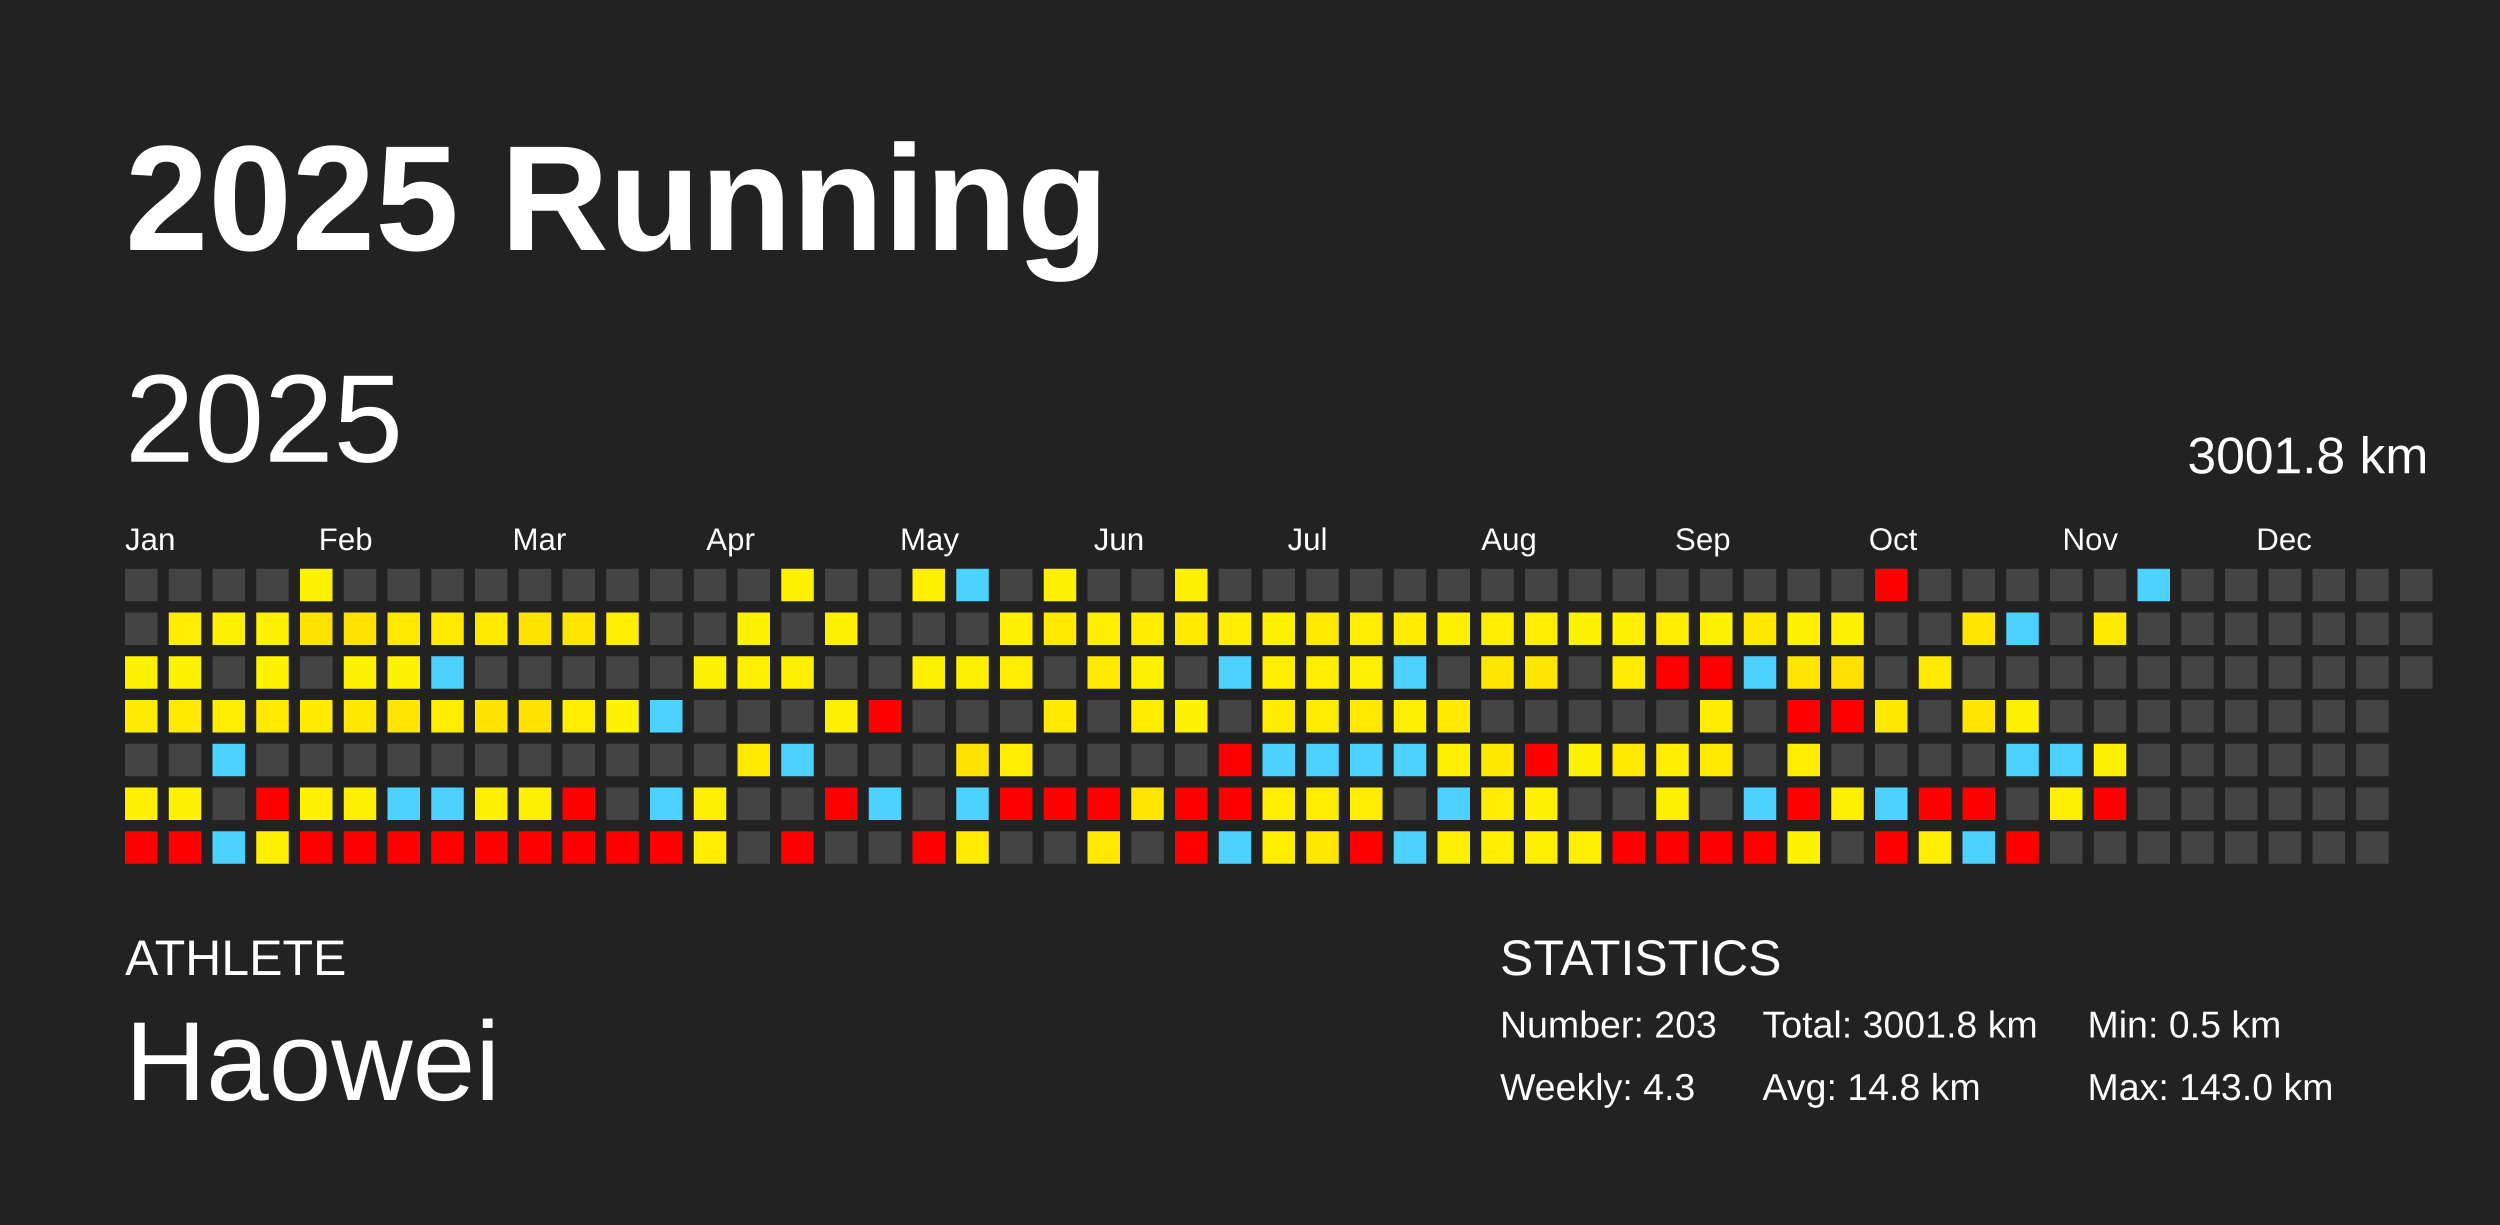
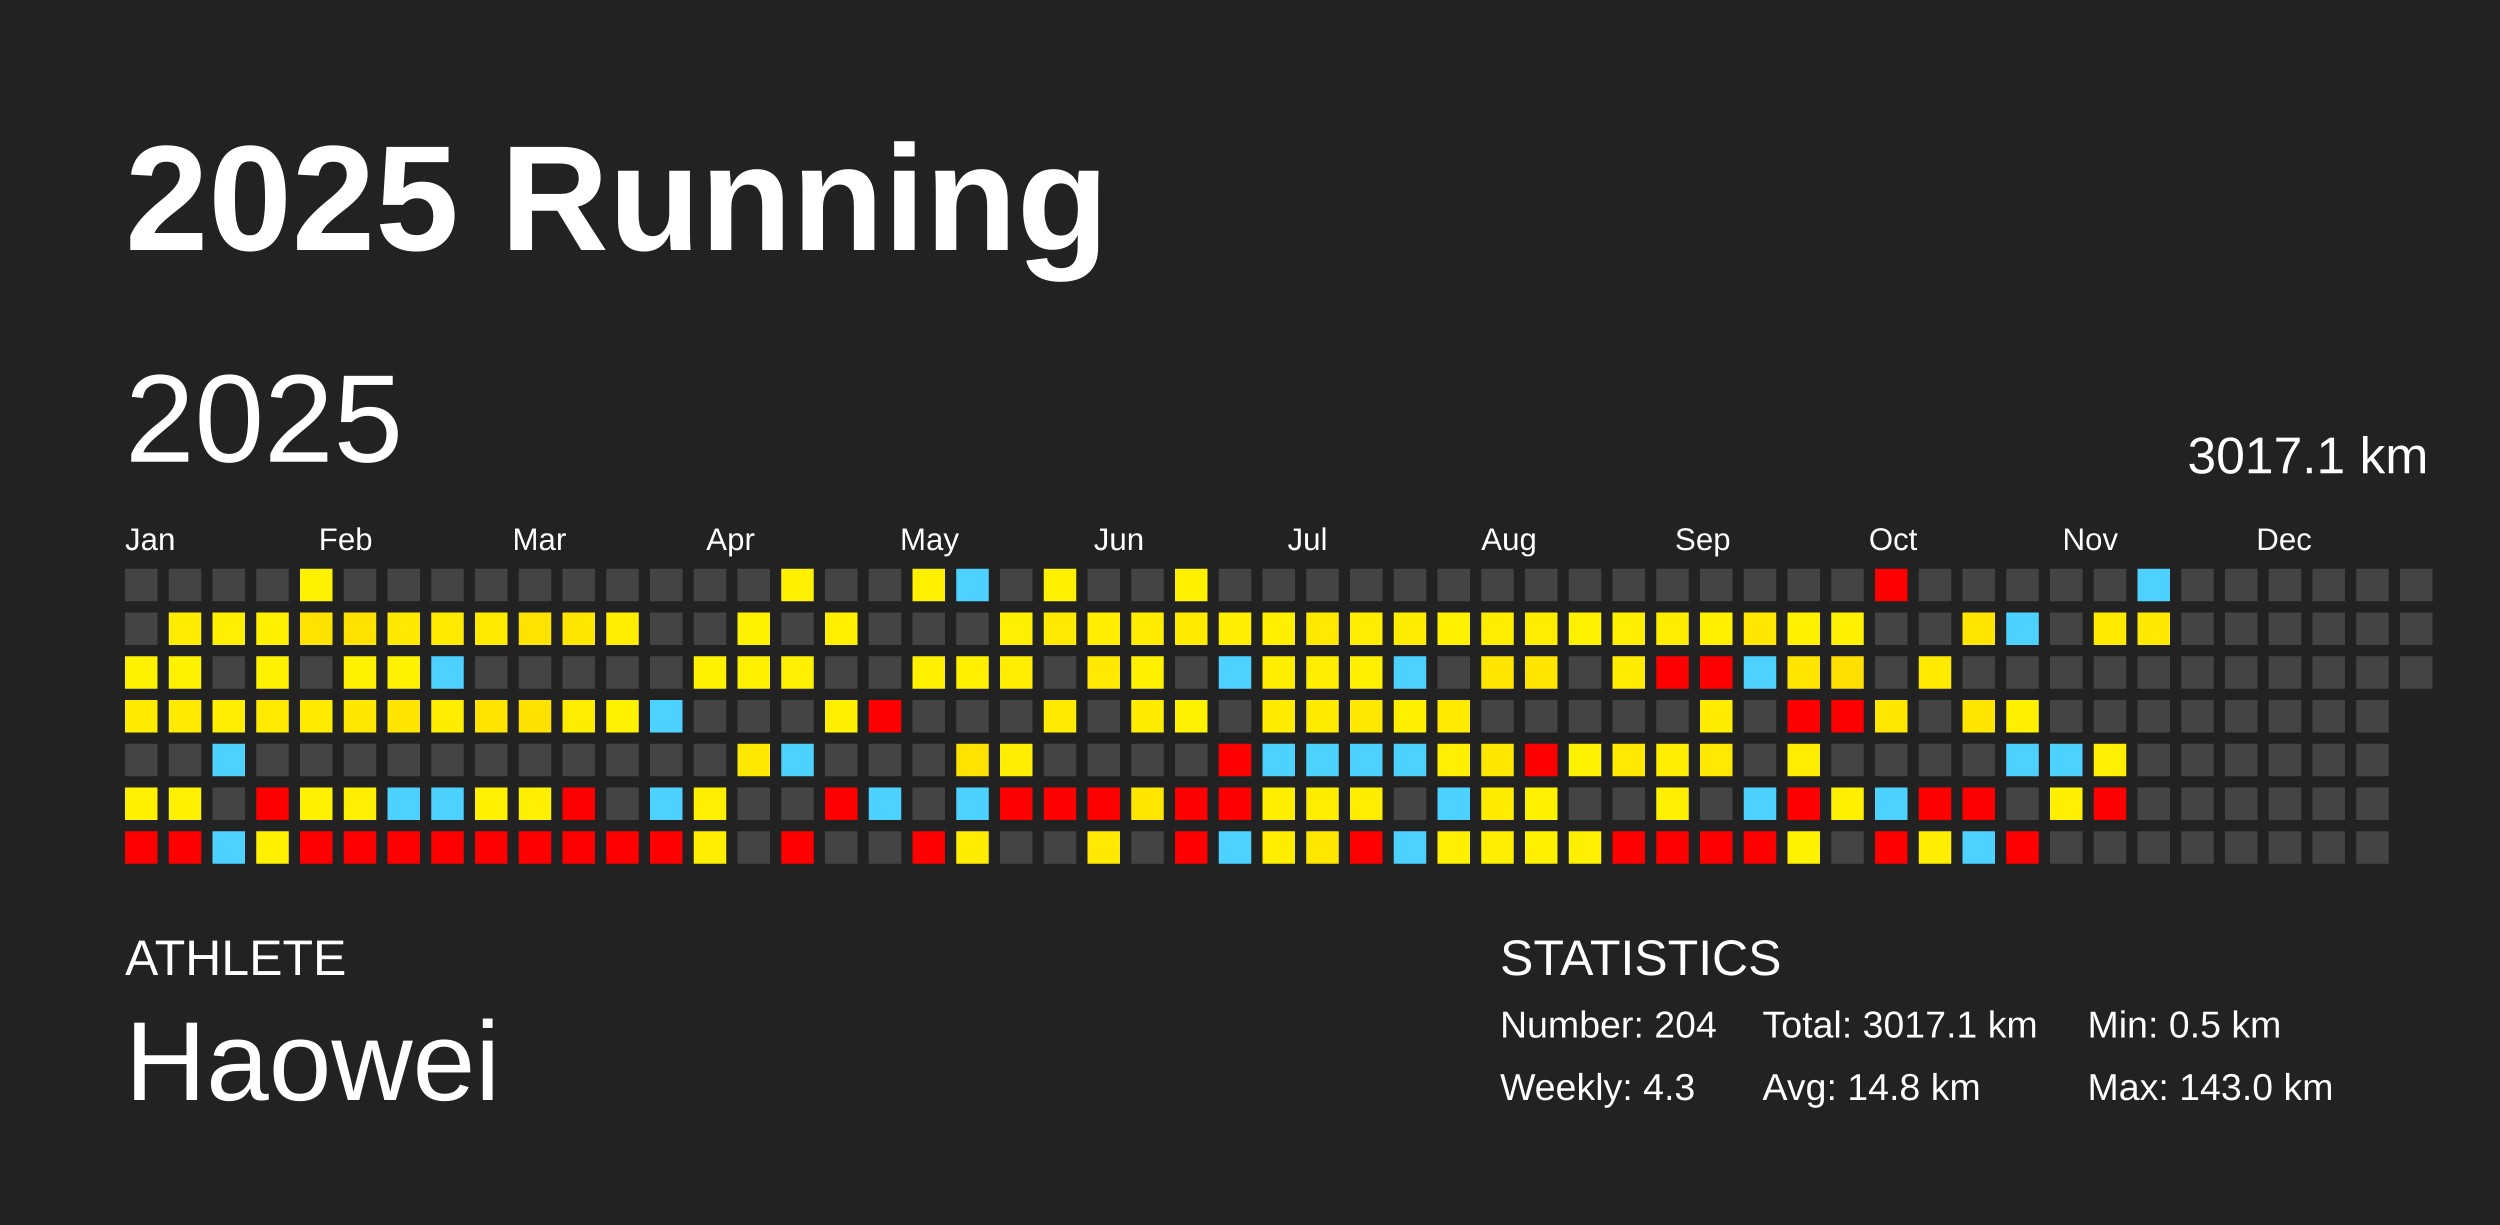
<svg xmlns="http://www.w3.org/2000/svg" baseProfile="full" height="98mm" version="1.1" viewBox="0,0,200,98" width="200mm">
  <defs />
  <rect fill="#222222" height="98" width="200" x="0" y="0" />
  <text fill="#FFFFFF" style="font-size:12px; font-family:Arial; font-weight:bold;" x="10" y="20">2025 Running</text>
  <text fill="#FFFFFF" style="font-size:4px; font-family:Arial" x="10" y="78">ATHLETE</text>
  <text fill="#FFFFFF" style="font-size:9px; font-family:Arial" x="10" y="88">Haowei</text>
  <text fill="#FFFFFF" style="font-size:4px; font-family:Arial" x="120" y="78">STATISTICS</text>
-   <text fill="#FFFFFF" style="font-size:3px; font-family:Arial" x="120" y="83">Number: 203</text>
+   <text fill="#FFFFFF" style="font-size:3px; font-family:Arial" x="120" y="83">Number: 204</text>
  <text fill="#FFFFFF" style="font-size:3px; font-family:Arial" x="120" y="88">Weekly: 4.3</text>
-   <text fill="#FFFFFF" style="font-size:3px; font-family:Arial" x="141" y="83">Total: 3001.8 km</text>
+   <text fill="#FFFFFF" style="font-size:3px; font-family:Arial" x="141" y="83">Total: 3017.1 km</text>
  <text fill="#FFFFFF" style="font-size:3px; font-family:Arial" x="141" y="88">Avg: 14.8 km</text>
  <text fill="#FFFFFF" style="font-size:3px; font-family:Arial" x="167" y="83">Min: 0.5 km</text>
  <text fill="#FFFFFF" style="font-size:3px; font-family:Arial" x="167" y="88">Max: 143.0 km</text>
  <text dominant-baseline="hanging" fill="#FFFFFF" style="font-size:10.0px; font-family:Arial;" x="10" y="30">2025</text>
-   <text dominant-baseline="hanging" fill="#FFFFFF" style="font-size:4.125px; font-family:Arial;" x="175" y="35">3001.8 km</text>
+   <text dominant-baseline="hanging" fill="#FFFFFF" style="font-size:4.125px; font-family:Arial;" x="175" y="35">3017.1 km</text>
  <text fill="#FFFFFF" style="font-size:2.5px; font-family:Arial" x="10.0" y="44">Jan</text>
  <text fill="#FFFFFF" style="font-size:2.5px; font-family:Arial" x="25.5" y="44">Feb</text>
  <text fill="#FFFFFF" style="font-size:2.5px; font-family:Arial" x="41.0" y="44">Mar</text>
  <text fill="#FFFFFF" style="font-size:2.5px; font-family:Arial" x="56.5" y="44">Apr</text>
  <text fill="#FFFFFF" style="font-size:2.5px; font-family:Arial" x="72.0" y="44">May</text>
  <text fill="#FFFFFF" style="font-size:2.5px; font-family:Arial" x="87.5" y="44">Jun</text>
  <text fill="#FFFFFF" style="font-size:2.5px; font-family:Arial" x="103.0" y="44">Jul</text>
  <text fill="#FFFFFF" style="font-size:2.5px; font-family:Arial" x="118.5" y="44">Aug</text>
  <text fill="#FFFFFF" style="font-size:2.5px; font-family:Arial" x="134.0" y="44">Sep</text>
  <text fill="#FFFFFF" style="font-size:2.5px; font-family:Arial" x="149.5" y="44">Oct</text>
  <text fill="#FFFFFF" style="font-size:2.5px; font-family:Arial" x="165.0" y="44">Nov</text>
  <text fill="#FFFFFF" style="font-size:2.5px; font-family:Arial" x="180.5" y="44">Dec</text>
  <rect fill="#444444" height="2.6" width="2.6" x="10.0" y="45.5" />
  <rect fill="#444444" height="2.6" width="2.6" x="10.0" y="49.0" />
  <rect fill="#fff200" height="2.6" width="2.6" x="10.0" y="52.5" />
  <rect fill="#ffeb00" height="2.6" width="2.6" x="10.0" y="56.0" />
  <rect fill="#444444" height="2.6" width="2.6" x="10.0" y="59.5" />
  <rect fill="#fff100" height="2.6" width="2.6" x="10.0" y="63.0" />
  <rect fill="red" height="2.6" width="2.6" x="10.0" y="66.5" />
  <rect fill="#444444" height="2.6" width="2.6" x="13.5" y="45.5" />
  <rect fill="#ffec00" height="2.6" width="2.6" x="13.5" y="49.0" />
  <rect fill="#fff200" height="2.6" width="2.6" x="13.5" y="52.5" />
  <rect fill="#ffea00" height="2.6" width="2.6" x="13.5" y="56.0" />
  <rect fill="#444444" height="2.6" width="2.6" x="13.5" y="59.5" />
  <rect fill="#fff100" height="2.6" width="2.6" x="13.5" y="63.0" />
  <rect fill="red" height="2.6" width="2.6" x="13.5" y="66.5" />
  <rect fill="#444444" height="2.6" width="2.6" x="17.0" y="45.5" />
  <rect fill="#ffef00" height="2.6" width="2.6" x="17.0" y="49.0" />
  <rect fill="#444444" height="2.6" width="2.6" x="17.0" y="52.5" />
  <rect fill="#ffee00" height="2.6" width="2.6" x="17.0" y="56.0" />
  <rect fill="#4dd2ff" height="2.6" width="2.6" x="17.0" y="59.5" />
  <rect fill="#444444" height="2.6" width="2.6" x="17.0" y="63.0" />
  <rect fill="#4dd2ff" height="2.6" width="2.6" x="17.0" y="66.5" />
  <rect fill="#444444" height="2.6" width="2.6" x="20.5" y="45.5" />
  <rect fill="#fff100" height="2.6" width="2.6" x="20.5" y="49.0" />
  <rect fill="#fff200" height="2.6" width="2.6" x="20.5" y="52.5" />
  <rect fill="#ffea00" height="2.6" width="2.6" x="20.5" y="56.0" />
  <rect fill="#444444" height="2.6" width="2.6" x="20.5" y="59.5" />
  <rect fill="red" height="2.6" width="2.6" x="20.5" y="63.0" />
  <rect fill="#fff000" height="2.6" width="2.6" x="20.5" y="66.5" />
  <rect fill="#fff200" height="2.6" width="2.6" x="24.0" y="45.5" />
  <rect fill="#ffe300" height="2.6" width="2.6" x="24.0" y="49.0" />
  <rect fill="#444444" height="2.6" width="2.6" x="24.0" y="52.5" />
  <rect fill="#ffeb00" height="2.6" width="2.6" x="24.0" y="56.0" />
  <rect fill="#444444" height="2.6" width="2.6" x="24.0" y="59.5" />
  <rect fill="#fff100" height="2.6" width="2.6" x="24.0" y="63.0" />
  <rect fill="red" height="2.6" width="2.6" x="24.0" y="66.5" />
  <rect fill="#444444" height="2.6" width="2.6" x="27.5" y="45.5" />
  <rect fill="#ffe200" height="2.6" width="2.6" x="27.5" y="49.0" />
  <rect fill="#fff200" height="2.6" width="2.6" x="27.5" y="52.5" />
  <rect fill="#ffe700" height="2.6" width="2.6" x="27.5" y="56.0" />
  <rect fill="#444444" height="2.6" width="2.6" x="27.5" y="59.5" />
  <rect fill="#ffef00" height="2.6" width="2.6" x="27.5" y="63.0" />
  <rect fill="red" height="2.6" width="2.6" x="27.5" y="66.5" />
  <rect fill="#444444" height="2.6" width="2.6" x="31.0" y="45.5" />
  <rect fill="#ffe900" height="2.6" width="2.6" x="31.0" y="49.0" />
  <rect fill="#fff200" height="2.6" width="2.6" x="31.0" y="52.5" />
  <rect fill="#ffe500" height="2.6" width="2.6" x="31.0" y="56.0" />
  <rect fill="#444444" height="2.6" width="2.6" x="31.0" y="59.5" />
  <rect fill="#4dd2ff" height="2.6" width="2.6" x="31.0" y="63.0" />
  <rect fill="red" height="2.6" width="2.6" x="31.0" y="66.5" />
  <rect fill="#444444" height="2.6" width="2.6" x="34.5" y="45.5" />
  <rect fill="#ffea00" height="2.6" width="2.6" x="34.5" y="49.0" />
  <rect fill="#4dd2ff" height="2.6" width="2.6" x="34.5" y="52.5" />
  <rect fill="#ffed00" height="2.6" width="2.6" x="34.5" y="56.0" />
  <rect fill="#444444" height="2.6" width="2.6" x="34.5" y="59.5" />
  <rect fill="#4dd2ff" height="2.6" width="2.6" x="34.5" y="63.0" />
  <rect fill="red" height="2.6" width="2.6" x="34.5" y="66.5" />
  <rect fill="#444444" height="2.6" width="2.6" x="38.0" y="45.5" />
  <rect fill="#ffea00" height="2.6" width="2.6" x="38.0" y="49.0" />
  <rect fill="#444444" height="2.6" width="2.6" x="38.0" y="52.5" />
  <rect fill="#ffe400" height="2.6" width="2.6" x="38.0" y="56.0" />
  <rect fill="#444444" height="2.6" width="2.6" x="38.0" y="59.5" />
  <rect fill="#fff100" height="2.6" width="2.6" x="38.0" y="63.0" />
  <rect fill="red" height="2.6" width="2.6" x="38.0" y="66.5" />
  <rect fill="#444444" height="2.6" width="2.6" x="41.5" y="45.5" />
  <rect fill="#ffe300" height="2.6" width="2.6" x="41.5" y="49.0" />
  <rect fill="#444444" height="2.6" width="2.6" x="41.5" y="52.5" />
  <rect fill="#ffe200" height="2.6" width="2.6" x="41.5" y="56.0" />
  <rect fill="#444444" height="2.6" width="2.6" x="41.5" y="59.5" />
  <rect fill="#ffef00" height="2.6" width="2.6" x="41.5" y="63.0" />
  <rect fill="red" height="2.6" width="2.6" x="41.5" y="66.5" />
  <rect fill="#444444" height="2.6" width="2.6" x="45.0" y="45.5" />
  <rect fill="#ffe600" height="2.6" width="2.6" x="45.0" y="49.0" />
  <rect fill="#444444" height="2.6" width="2.6" x="45.0" y="52.5" />
  <rect fill="#ffed00" height="2.6" width="2.6" x="45.0" y="56.0" />
  <rect fill="#444444" height="2.6" width="2.6" x="45.0" y="59.5" />
  <rect fill="red" height="2.6" width="2.6" x="45.0" y="63.0" />
  <rect fill="red" height="2.6" width="2.6" x="45.0" y="66.5" />
  <rect fill="#444444" height="2.6" width="2.6" x="48.5" y="45.5" />
  <rect fill="#ffee00" height="2.6" width="2.6" x="48.5" y="49.0" />
  <rect fill="#444444" height="2.6" width="2.6" x="48.5" y="52.5" />
  <rect fill="#fff200" height="2.6" width="2.6" x="48.5" y="56.0" />
  <rect fill="#444444" height="2.6" width="2.6" x="48.5" y="59.5" />
  <rect fill="#444444" height="2.6" width="2.6" x="48.5" y="63.0" />
  <rect fill="red" height="2.6" width="2.6" x="48.5" y="66.5" />
  <rect fill="#444444" height="2.6" width="2.6" x="52.0" y="45.5" />
  <rect fill="#444444" height="2.6" width="2.6" x="52.0" y="49.0" />
  <rect fill="#444444" height="2.6" width="2.6" x="52.0" y="52.5" />
  <rect fill="#4dd2ff" height="2.6" width="2.6" x="52.0" y="56.0" />
  <rect fill="#444444" height="2.6" width="2.6" x="52.0" y="59.5" />
  <rect fill="#4dd2ff" height="2.6" width="2.6" x="52.0" y="63.0" />
  <rect fill="red" height="2.6" width="2.6" x="52.0" y="66.5" />
  <rect fill="#444444" height="2.6" width="2.6" x="55.5" y="45.5" />
  <rect fill="#444444" height="2.6" width="2.6" x="55.5" y="49.0" />
  <rect fill="#fff200" height="2.6" width="2.6" x="55.5" y="52.5" />
  <rect fill="#444444" height="2.6" width="2.6" x="55.5" y="56.0" />
  <rect fill="#444444" height="2.6" width="2.6" x="55.5" y="59.5" />
  <rect fill="#ffef00" height="2.6" width="2.6" x="55.5" y="63.0" />
  <rect fill="#ffee00" height="2.6" width="2.6" x="55.5" y="66.5" />
  <rect fill="#444444" height="2.6" width="2.6" x="59.0" y="45.5" />
  <rect fill="#fff200" height="2.6" width="2.6" x="59.0" y="49.0" />
  <rect fill="#fff000" height="2.6" width="2.6" x="59.0" y="52.5" />
  <rect fill="#444444" height="2.6" width="2.6" x="59.0" y="56.0" />
  <rect fill="#ffe800" height="2.6" width="2.6" x="59.0" y="59.5" />
  <rect fill="#444444" height="2.6" width="2.6" x="59.0" y="63.0" />
  <rect fill="#444444" height="2.6" width="2.6" x="59.0" y="66.5" />
  <rect fill="#fff100" height="2.6" width="2.6" x="62.5" y="45.5" />
  <rect fill="#444444" height="2.6" width="2.6" x="62.5" y="49.0" />
  <rect fill="#ffef00" height="2.6" width="2.6" x="62.5" y="52.5" />
  <rect fill="#444444" height="2.6" width="2.6" x="62.5" y="56.0" />
  <rect fill="#4dd2ff" height="2.6" width="2.6" x="62.5" y="59.5" />
  <rect fill="#444444" height="2.6" width="2.6" x="62.5" y="63.0" />
  <rect fill="red" height="2.6" width="2.6" x="62.5" y="66.5" />
  <rect fill="#444444" height="2.6" width="2.6" x="66.0" y="45.5" />
  <rect fill="#fff000" height="2.6" width="2.6" x="66.0" y="49.0" />
  <rect fill="#444444" height="2.6" width="2.6" x="66.0" y="52.5" />
  <rect fill="#fff000" height="2.6" width="2.6" x="66.0" y="56.0" />
  <rect fill="#444444" height="2.6" width="2.6" x="66.0" y="59.5" />
  <rect fill="red" height="2.6" width="2.6" x="66.0" y="63.0" />
  <rect fill="#444444" height="2.6" width="2.6" x="66.0" y="66.5" />
  <rect fill="#444444" height="2.6" width="2.6" x="69.5" y="45.5" />
  <rect fill="#444444" height="2.6" width="2.6" x="69.5" y="49.0" />
  <rect fill="#444444" height="2.6" width="2.6" x="69.5" y="52.5" />
  <rect fill="red" height="2.6" width="2.6" x="69.5" y="56.0" />
  <rect fill="#444444" height="2.6" width="2.6" x="69.5" y="59.5" />
  <rect fill="#4dd2ff" height="2.6" width="2.6" x="69.5" y="63.0" />
  <rect fill="#444444" height="2.6" width="2.6" x="69.5" y="66.5" />
  <rect fill="#fff000" height="2.6" width="2.6" x="73.0" y="45.5" />
  <rect fill="#444444" height="2.6" width="2.6" x="73.0" y="49.0" />
  <rect fill="#fff000" height="2.6" width="2.6" x="73.0" y="52.5" />
  <rect fill="#444444" height="2.6" width="2.6" x="73.0" y="56.0" />
  <rect fill="#444444" height="2.6" width="2.6" x="73.0" y="59.5" />
  <rect fill="#444444" height="2.6" width="2.6" x="73.0" y="63.0" />
  <rect fill="red" height="2.6" width="2.6" x="73.0" y="66.5" />
  <rect fill="#4dd2ff" height="2.6" width="2.6" x="76.5" y="45.5" />
  <rect fill="#444444" height="2.6" width="2.6" x="76.5" y="49.0" />
  <rect fill="#fff000" height="2.6" width="2.6" x="76.5" y="52.5" />
  <rect fill="#444444" height="2.6" width="2.6" x="76.5" y="56.0" />
  <rect fill="#ffe300" height="2.6" width="2.6" x="76.5" y="59.5" />
  <rect fill="#4dd2ff" height="2.6" width="2.6" x="76.5" y="63.0" />
  <rect fill="#ffec00" height="2.6" width="2.6" x="76.5" y="66.5" />
  <rect fill="#444444" height="2.6" width="2.6" x="80.0" y="45.5" />
  <rect fill="#ffef00" height="2.6" width="2.6" x="80.0" y="49.0" />
  <rect fill="#ffed00" height="2.6" width="2.6" x="80.0" y="52.5" />
  <rect fill="#444444" height="2.6" width="2.6" x="80.0" y="56.0" />
  <rect fill="#ffee00" height="2.6" width="2.6" x="80.0" y="59.5" />
  <rect fill="red" height="2.6" width="2.6" x="80.0" y="63.0" />
  <rect fill="#444444" height="2.6" width="2.6" x="80.0" y="66.5" />
  <rect fill="#fff100" height="2.6" width="2.6" x="83.5" y="45.5" />
  <rect fill="#ffe900" height="2.6" width="2.6" x="83.5" y="49.0" />
  <rect fill="#444444" height="2.6" width="2.6" x="83.5" y="52.5" />
  <rect fill="#ffea00" height="2.6" width="2.6" x="83.5" y="56.0" />
  <rect fill="#444444" height="2.6" width="2.6" x="83.5" y="59.5" />
  <rect fill="red" height="2.6" width="2.6" x="83.5" y="63.0" />
  <rect fill="#444444" height="2.6" width="2.6" x="83.5" y="66.5" />
  <rect fill="#444444" height="2.6" width="2.6" x="87.0" y="45.5" />
  <rect fill="#ffee00" height="2.6" width="2.6" x="87.0" y="49.0" />
  <rect fill="#ffe900" height="2.6" width="2.6" x="87.0" y="52.5" />
  <rect fill="#444444" height="2.6" width="2.6" x="87.0" y="56.0" />
  <rect fill="#444444" height="2.6" width="2.6" x="87.0" y="59.5" />
  <rect fill="red" height="2.6" width="2.6" x="87.0" y="63.0" />
  <rect fill="#ffe900" height="2.6" width="2.6" x="87.0" y="66.5" />
  <rect fill="#444444" height="2.6" width="2.6" x="90.5" y="45.5" />
  <rect fill="#ffec00" height="2.6" width="2.6" x="90.5" y="49.0" />
  <rect fill="#fff100" height="2.6" width="2.6" x="90.5" y="52.5" />
  <rect fill="#ffec00" height="2.6" width="2.6" x="90.5" y="56.0" />
  <rect fill="#444444" height="2.6" width="2.6" x="90.5" y="59.5" />
  <rect fill="#ffe600" height="2.6" width="2.6" x="90.5" y="63.0" />
  <rect fill="#444444" height="2.6" width="2.6" x="90.5" y="66.5" />
  <rect fill="#fff100" height="2.6" width="2.6" x="94.0" y="45.5" />
  <rect fill="#ffea00" height="2.6" width="2.6" x="94.0" y="49.0" />
  <rect fill="#444444" height="2.6" width="2.6" x="94.0" y="52.5" />
  <rect fill="#fff200" height="2.6" width="2.6" x="94.0" y="56.0" />
  <rect fill="#444444" height="2.6" width="2.6" x="94.0" y="59.5" />
  <rect fill="red" height="2.6" width="2.6" x="94.0" y="63.0" />
  <rect fill="red" height="2.6" width="2.6" x="94.0" y="66.5" />
  <rect fill="#444444" height="2.6" width="2.6" x="97.5" y="45.5" />
  <rect fill="#ffee00" height="2.6" width="2.6" x="97.5" y="49.0" />
  <rect fill="#4dd2ff" height="2.6" width="2.6" x="97.5" y="52.5" />
  <rect fill="#444444" height="2.6" width="2.6" x="97.5" y="56.0" />
  <rect fill="red" height="2.6" width="2.6" x="97.5" y="59.5" />
  <rect fill="red" height="2.6" width="2.6" x="97.5" y="63.0" />
  <rect fill="#4dd2ff" height="2.6" width="2.6" x="97.5" y="66.5" />
  <rect fill="#444444" height="2.6" width="2.6" x="101.0" y="45.5" />
  <rect fill="#fff000" height="2.6" width="2.6" x="101.0" y="49.0" />
  <rect fill="#ffee00" height="2.6" width="2.6" x="101.0" y="52.5" />
  <rect fill="#ffec00" height="2.6" width="2.6" x="101.0" y="56.0" />
  <rect fill="#4dd2ff" height="2.6" width="2.6" x="101.0" y="59.5" />
  <rect fill="#ffee00" height="2.6" width="2.6" x="101.0" y="63.0" />
  <rect fill="#ffed00" height="2.6" width="2.6" x="101.0" y="66.5" />
  <rect fill="#444444" height="2.6" width="2.6" x="104.5" y="45.5" />
  <rect fill="#ffe900" height="2.6" width="2.6" x="104.5" y="49.0" />
  <rect fill="#ffee00" height="2.6" width="2.6" x="104.5" y="52.5" />
  <rect fill="#ffec00" height="2.6" width="2.6" x="104.5" y="56.0" />
  <rect fill="#4dd2ff" height="2.6" width="2.6" x="104.5" y="59.5" />
  <rect fill="#ffed00" height="2.6" width="2.6" x="104.5" y="63.0" />
  <rect fill="#ffe700" height="2.6" width="2.6" x="104.5" y="66.5" />
  <rect fill="#444444" height="2.6" width="2.6" x="108.0" y="45.5" />
  <rect fill="#ffed00" height="2.6" width="2.6" x="108.0" y="49.0" />
  <rect fill="#fff000" height="2.6" width="2.6" x="108.0" y="52.5" />
  <rect fill="#ffe800" height="2.6" width="2.6" x="108.0" y="56.0" />
  <rect fill="#4dd2ff" height="2.6" width="2.6" x="108.0" y="59.5" />
  <rect fill="#ffed00" height="2.6" width="2.6" x="108.0" y="63.0" />
  <rect fill="red" height="2.6" width="2.6" x="108.0" y="66.5" />
  <rect fill="#444444" height="2.6" width="2.6" x="111.5" y="45.5" />
  <rect fill="#ffec00" height="2.6" width="2.6" x="111.5" y="49.0" />
  <rect fill="#4dd2ff" height="2.6" width="2.6" x="111.5" y="52.5" />
  <rect fill="#fff000" height="2.6" width="2.6" x="111.5" y="56.0" />
  <rect fill="#4dd2ff" height="2.6" width="2.6" x="111.5" y="59.5" />
  <rect fill="#444444" height="2.6" width="2.6" x="111.5" y="63.0" />
  <rect fill="#4dd2ff" height="2.6" width="2.6" x="111.5" y="66.5" />
  <rect fill="#444444" height="2.6" width="2.6" x="115.0" y="45.5" />
  <rect fill="#fff100" height="2.6" width="2.6" x="115.0" y="49.0" />
  <rect fill="#444444" height="2.6" width="2.6" x="115.0" y="52.5" />
  <rect fill="#ffea00" height="2.6" width="2.6" x="115.0" y="56.0" />
  <rect fill="#ffef00" height="2.6" width="2.6" x="115.0" y="59.5" />
  <rect fill="#4dd2ff" height="2.6" width="2.6" x="115.0" y="63.0" />
  <rect fill="#ffef00" height="2.6" width="2.6" x="115.0" y="66.5" />
  <rect fill="#444444" height="2.6" width="2.6" x="118.5" y="45.5" />
  <rect fill="#ffed00" height="2.6" width="2.6" x="118.5" y="49.0" />
  <rect fill="#ffe500" height="2.6" width="2.6" x="118.5" y="52.5" />
  <rect fill="#444444" height="2.6" width="2.6" x="118.5" y="56.0" />
  <rect fill="#ffe700" height="2.6" width="2.6" x="118.5" y="59.5" />
  <rect fill="#ffec00" height="2.6" width="2.6" x="118.5" y="63.0" />
  <rect fill="#ffee00" height="2.6" width="2.6" x="118.5" y="66.5" />
  <rect fill="#444444" height="2.6" width="2.6" x="122.0" y="45.5" />
  <rect fill="#ffed00" height="2.6" width="2.6" x="122.0" y="49.0" />
  <rect fill="#ffe500" height="2.6" width="2.6" x="122.0" y="52.5" />
  <rect fill="#444444" height="2.6" width="2.6" x="122.0" y="56.0" />
  <rect fill="red" height="2.6" width="2.6" x="122.0" y="59.5" />
  <rect fill="#fff100" height="2.6" width="2.6" x="122.0" y="63.0" />
  <rect fill="#fff000" height="2.6" width="2.6" x="122.0" y="66.5" />
  <rect fill="#444444" height="2.6" width="2.6" x="125.5" y="45.5" />
  <rect fill="#fff200" height="2.6" width="2.6" x="125.5" y="49.0" />
  <rect fill="#444444" height="2.6" width="2.6" x="125.5" y="52.5" />
  <rect fill="#444444" height="2.6" width="2.6" x="125.5" y="56.0" />
  <rect fill="#fff200" height="2.6" width="2.6" x="125.5" y="59.5" />
  <rect fill="#444444" height="2.6" width="2.6" x="125.5" y="63.0" />
  <rect fill="#ffef00" height="2.6" width="2.6" x="125.5" y="66.5" />
  <rect fill="#444444" height="2.6" width="2.6" x="129.0" y="45.5" />
  <rect fill="#ffef00" height="2.6" width="2.6" x="129.0" y="49.0" />
  <rect fill="#ffec00" height="2.6" width="2.6" x="129.0" y="52.5" />
  <rect fill="#444444" height="2.6" width="2.6" x="129.0" y="56.0" />
  <rect fill="#ffe900" height="2.6" width="2.6" x="129.0" y="59.5" />
  <rect fill="#444444" height="2.6" width="2.6" x="129.0" y="63.0" />
  <rect fill="red" height="2.6" width="2.6" x="129.0" y="66.5" />
  <rect fill="#444444" height="2.6" width="2.6" x="132.5" y="45.5" />
  <rect fill="#ffed00" height="2.6" width="2.6" x="132.5" y="49.0" />
  <rect fill="red" height="2.6" width="2.6" x="132.5" y="52.5" />
  <rect fill="#444444" height="2.6" width="2.6" x="132.5" y="56.0" />
  <rect fill="#ffee00" height="2.6" width="2.6" x="132.5" y="59.5" />
  <rect fill="#ffef00" height="2.6" width="2.6" x="132.5" y="63.0" />
  <rect fill="red" height="2.6" width="2.6" x="132.5" y="66.5" />
  <rect fill="#444444" height="2.6" width="2.6" x="136.0" y="45.5" />
  <rect fill="#fff000" height="2.6" width="2.6" x="136.0" y="49.0" />
  <rect fill="red" height="2.6" width="2.6" x="136.0" y="52.5" />
  <rect fill="#ffec00" height="2.6" width="2.6" x="136.0" y="56.0" />
  <rect fill="#ffe900" height="2.6" width="2.6" x="136.0" y="59.5" />
  <rect fill="#444444" height="2.6" width="2.6" x="136.0" y="63.0" />
  <rect fill="red" height="2.6" width="2.6" x="136.0" y="66.5" />
  <rect fill="#444444" height="2.6" width="2.6" x="139.5" y="45.5" />
  <rect fill="#ffe700" height="2.6" width="2.6" x="139.5" y="49.0" />
  <rect fill="#4dd2ff" height="2.6" width="2.6" x="139.5" y="52.5" />
  <rect fill="#444444" height="2.6" width="2.6" x="139.5" y="56.0" />
  <rect fill="#444444" height="2.6" width="2.6" x="139.5" y="59.5" />
  <rect fill="#4dd2ff" height="2.6" width="2.6" x="139.5" y="63.0" />
  <rect fill="red" height="2.6" width="2.6" x="139.5" y="66.5" />
  <rect fill="#444444" height="2.6" width="2.6" x="143.0" y="45.5" />
  <rect fill="#fff100" height="2.6" width="2.6" x="143.0" y="49.0" />
  <rect fill="#ffe500" height="2.6" width="2.6" x="143.0" y="52.5" />
  <rect fill="red" height="2.6" width="2.6" x="143.0" y="56.0" />
  <rect fill="#ffed00" height="2.6" width="2.6" x="143.0" y="59.5" />
  <rect fill="red" height="2.6" width="2.6" x="143.0" y="63.0" />
  <rect fill="#fff200" height="2.6" width="2.6" x="143.0" y="66.5" />
  <rect fill="#444444" height="2.6" width="2.6" x="146.5" y="45.5" />
  <rect fill="#fff100" height="2.6" width="2.6" x="146.5" y="49.0" />
  <rect fill="#ffe000" height="2.6" width="2.6" x="146.5" y="52.5" />
  <rect fill="red" height="2.6" width="2.6" x="146.5" y="56.0" />
  <rect fill="#444444" height="2.6" width="2.6" x="146.5" y="59.5" />
  <rect fill="#fff000" height="2.6" width="2.6" x="146.5" y="63.0" />
  <rect fill="#444444" height="2.6" width="2.6" x="146.5" y="66.5" />
  <rect fill="red" height="2.6" width="2.6" x="150.0" y="45.5" />
  <rect fill="#444444" height="2.6" width="2.6" x="150.0" y="49.0" />
  <rect fill="#444444" height="2.6" width="2.6" x="150.0" y="52.5" />
  <rect fill="#ffe700" height="2.6" width="2.6" x="150.0" y="56.0" />
  <rect fill="#444444" height="2.6" width="2.6" x="150.0" y="59.5" />
  <rect fill="#4dd2ff" height="2.6" width="2.6" x="150.0" y="63.0" />
  <rect fill="red" height="2.6" width="2.6" x="150.0" y="66.5" />
  <rect fill="#444444" height="2.6" width="2.6" x="153.5" y="45.5" />
  <rect fill="#444444" height="2.6" width="2.6" x="153.5" y="49.0" />
  <rect fill="#ffea00" height="2.6" width="2.6" x="153.5" y="52.5" />
  <rect fill="#444444" height="2.6" width="2.6" x="153.5" y="56.0" />
  <rect fill="#444444" height="2.6" width="2.6" x="153.5" y="59.5" />
  <rect fill="red" height="2.6" width="2.6" x="153.5" y="63.0" />
  <rect fill="#ffee00" height="2.6" width="2.6" x="153.5" y="66.5" />
  <rect fill="#444444" height="2.6" width="2.6" x="157.0" y="45.5" />
  <rect fill="#ffe500" height="2.6" width="2.6" x="157.0" y="49.0" />
  <rect fill="#444444" height="2.6" width="2.6" x="157.0" y="52.5" />
  <rect fill="#ffe500" height="2.6" width="2.6" x="157.0" y="56.0" />
  <rect fill="#444444" height="2.6" width="2.6" x="157.0" y="59.5" />
  <rect fill="red" height="2.6" width="2.6" x="157.0" y="63.0" />
  <rect fill="#4dd2ff" height="2.6" width="2.6" x="157.0" y="66.5" />
  <rect fill="#444444" height="2.6" width="2.6" x="160.5" y="45.5" />
  <rect fill="#4dd2ff" height="2.6" width="2.6" x="160.5" y="49.0" />
  <rect fill="#444444" height="2.6" width="2.6" x="160.5" y="52.5" />
  <rect fill="#fff000" height="2.6" width="2.6" x="160.5" y="56.0" />
  <rect fill="#4dd2ff" height="2.6" width="2.6" x="160.5" y="59.5" />
  <rect fill="#444444" height="2.6" width="2.6" x="160.5" y="63.0" />
  <rect fill="red" height="2.6" width="2.6" x="160.5" y="66.5" />
  <rect fill="#444444" height="2.6" width="2.6" x="164.0" y="45.5" />
  <rect fill="#444444" height="2.6" width="2.6" x="164.0" y="49.0" />
  <rect fill="#444444" height="2.6" width="2.6" x="164.0" y="52.5" />
  <rect fill="#444444" height="2.6" width="2.6" x="164.0" y="56.0" />
  <rect fill="#4dd2ff" height="2.6" width="2.6" x="164.0" y="59.5" />
  <rect fill="#ffef00" height="2.6" width="2.6" x="164.0" y="63.0" />
  <rect fill="#444444" height="2.6" width="2.6" x="164.0" y="66.5" />
  <rect fill="#444444" height="2.6" width="2.6" x="167.5" y="45.5" />
  <rect fill="#ffea00" height="2.6" width="2.6" x="167.5" y="49.0" />
  <rect fill="#444444" height="2.6" width="2.6" x="167.5" y="52.5" />
  <rect fill="#444444" height="2.6" width="2.6" x="167.5" y="56.0" />
  <rect fill="#ffef00" height="2.6" width="2.6" x="167.5" y="59.5" />
  <rect fill="red" height="2.6" width="2.6" x="167.5" y="63.0" />
  <rect fill="#444444" height="2.6" width="2.6" x="167.5" y="66.5" />
  <rect fill="#4dd2ff" height="2.6" width="2.6" x="171.0" y="45.5" />
-   <rect fill="#444444" height="2.6" width="2.6" x="171.0" y="49.0" />
+   <rect fill="#ffe900" height="2.6" width="2.6" x="171.0" y="49.0" />
  <rect fill="#444444" height="2.6" width="2.6" x="171.0" y="52.5" />
  <rect fill="#444444" height="2.6" width="2.6" x="171.0" y="56.0" />
  <rect fill="#444444" height="2.6" width="2.6" x="171.0" y="59.5" />
  <rect fill="#444444" height="2.6" width="2.6" x="171.0" y="63.0" />
  <rect fill="#444444" height="2.6" width="2.6" x="171.0" y="66.5" />
  <rect fill="#444444" height="2.6" width="2.6" x="174.5" y="45.5" />
  <rect fill="#444444" height="2.6" width="2.6" x="174.5" y="49.0" />
  <rect fill="#444444" height="2.6" width="2.6" x="174.5" y="52.5" />
  <rect fill="#444444" height="2.6" width="2.6" x="174.5" y="56.0" />
  <rect fill="#444444" height="2.6" width="2.6" x="174.5" y="59.5" />
  <rect fill="#444444" height="2.6" width="2.6" x="174.5" y="63.0" />
  <rect fill="#444444" height="2.6" width="2.6" x="174.5" y="66.5" />
  <rect fill="#444444" height="2.6" width="2.6" x="178.0" y="45.5" />
  <rect fill="#444444" height="2.6" width="2.6" x="178.0" y="49.0" />
  <rect fill="#444444" height="2.6" width="2.6" x="178.0" y="52.5" />
  <rect fill="#444444" height="2.6" width="2.6" x="178.0" y="56.0" />
  <rect fill="#444444" height="2.6" width="2.6" x="178.0" y="59.5" />
  <rect fill="#444444" height="2.6" width="2.6" x="178.0" y="63.0" />
  <rect fill="#444444" height="2.6" width="2.6" x="178.0" y="66.5" />
  <rect fill="#444444" height="2.6" width="2.6" x="181.5" y="45.5" />
  <rect fill="#444444" height="2.6" width="2.6" x="181.5" y="49.0" />
  <rect fill="#444444" height="2.6" width="2.6" x="181.5" y="52.5" />
  <rect fill="#444444" height="2.6" width="2.6" x="181.5" y="56.0" />
  <rect fill="#444444" height="2.6" width="2.6" x="181.5" y="59.5" />
  <rect fill="#444444" height="2.6" width="2.6" x="181.5" y="63.0" />
  <rect fill="#444444" height="2.6" width="2.6" x="181.5" y="66.5" />
  <rect fill="#444444" height="2.6" width="2.6" x="185.0" y="45.5" />
  <rect fill="#444444" height="2.6" width="2.6" x="185.0" y="49.0" />
  <rect fill="#444444" height="2.6" width="2.6" x="185.0" y="52.5" />
  <rect fill="#444444" height="2.6" width="2.6" x="185.0" y="56.0" />
  <rect fill="#444444" height="2.6" width="2.6" x="185.0" y="59.5" />
  <rect fill="#444444" height="2.6" width="2.6" x="185.0" y="63.0" />
  <rect fill="#444444" height="2.6" width="2.6" x="185.0" y="66.5" />
  <rect fill="#444444" height="2.6" width="2.6" x="188.5" y="45.5" />
  <rect fill="#444444" height="2.6" width="2.6" x="188.5" y="49.0" />
  <rect fill="#444444" height="2.6" width="2.6" x="188.5" y="52.5" />
  <rect fill="#444444" height="2.6" width="2.6" x="188.5" y="56.0" />
  <rect fill="#444444" height="2.6" width="2.6" x="188.5" y="59.5" />
  <rect fill="#444444" height="2.6" width="2.6" x="188.5" y="63.0" />
  <rect fill="#444444" height="2.6" width="2.6" x="188.5" y="66.5" />
  <rect fill="#444444" height="2.6" width="2.6" x="192.0" y="45.5" />
  <rect fill="#444444" height="2.6" width="2.6" x="192.0" y="49.0" />
  <rect fill="#444444" height="2.6" width="2.6" x="192.0" y="52.5" />
</svg>
